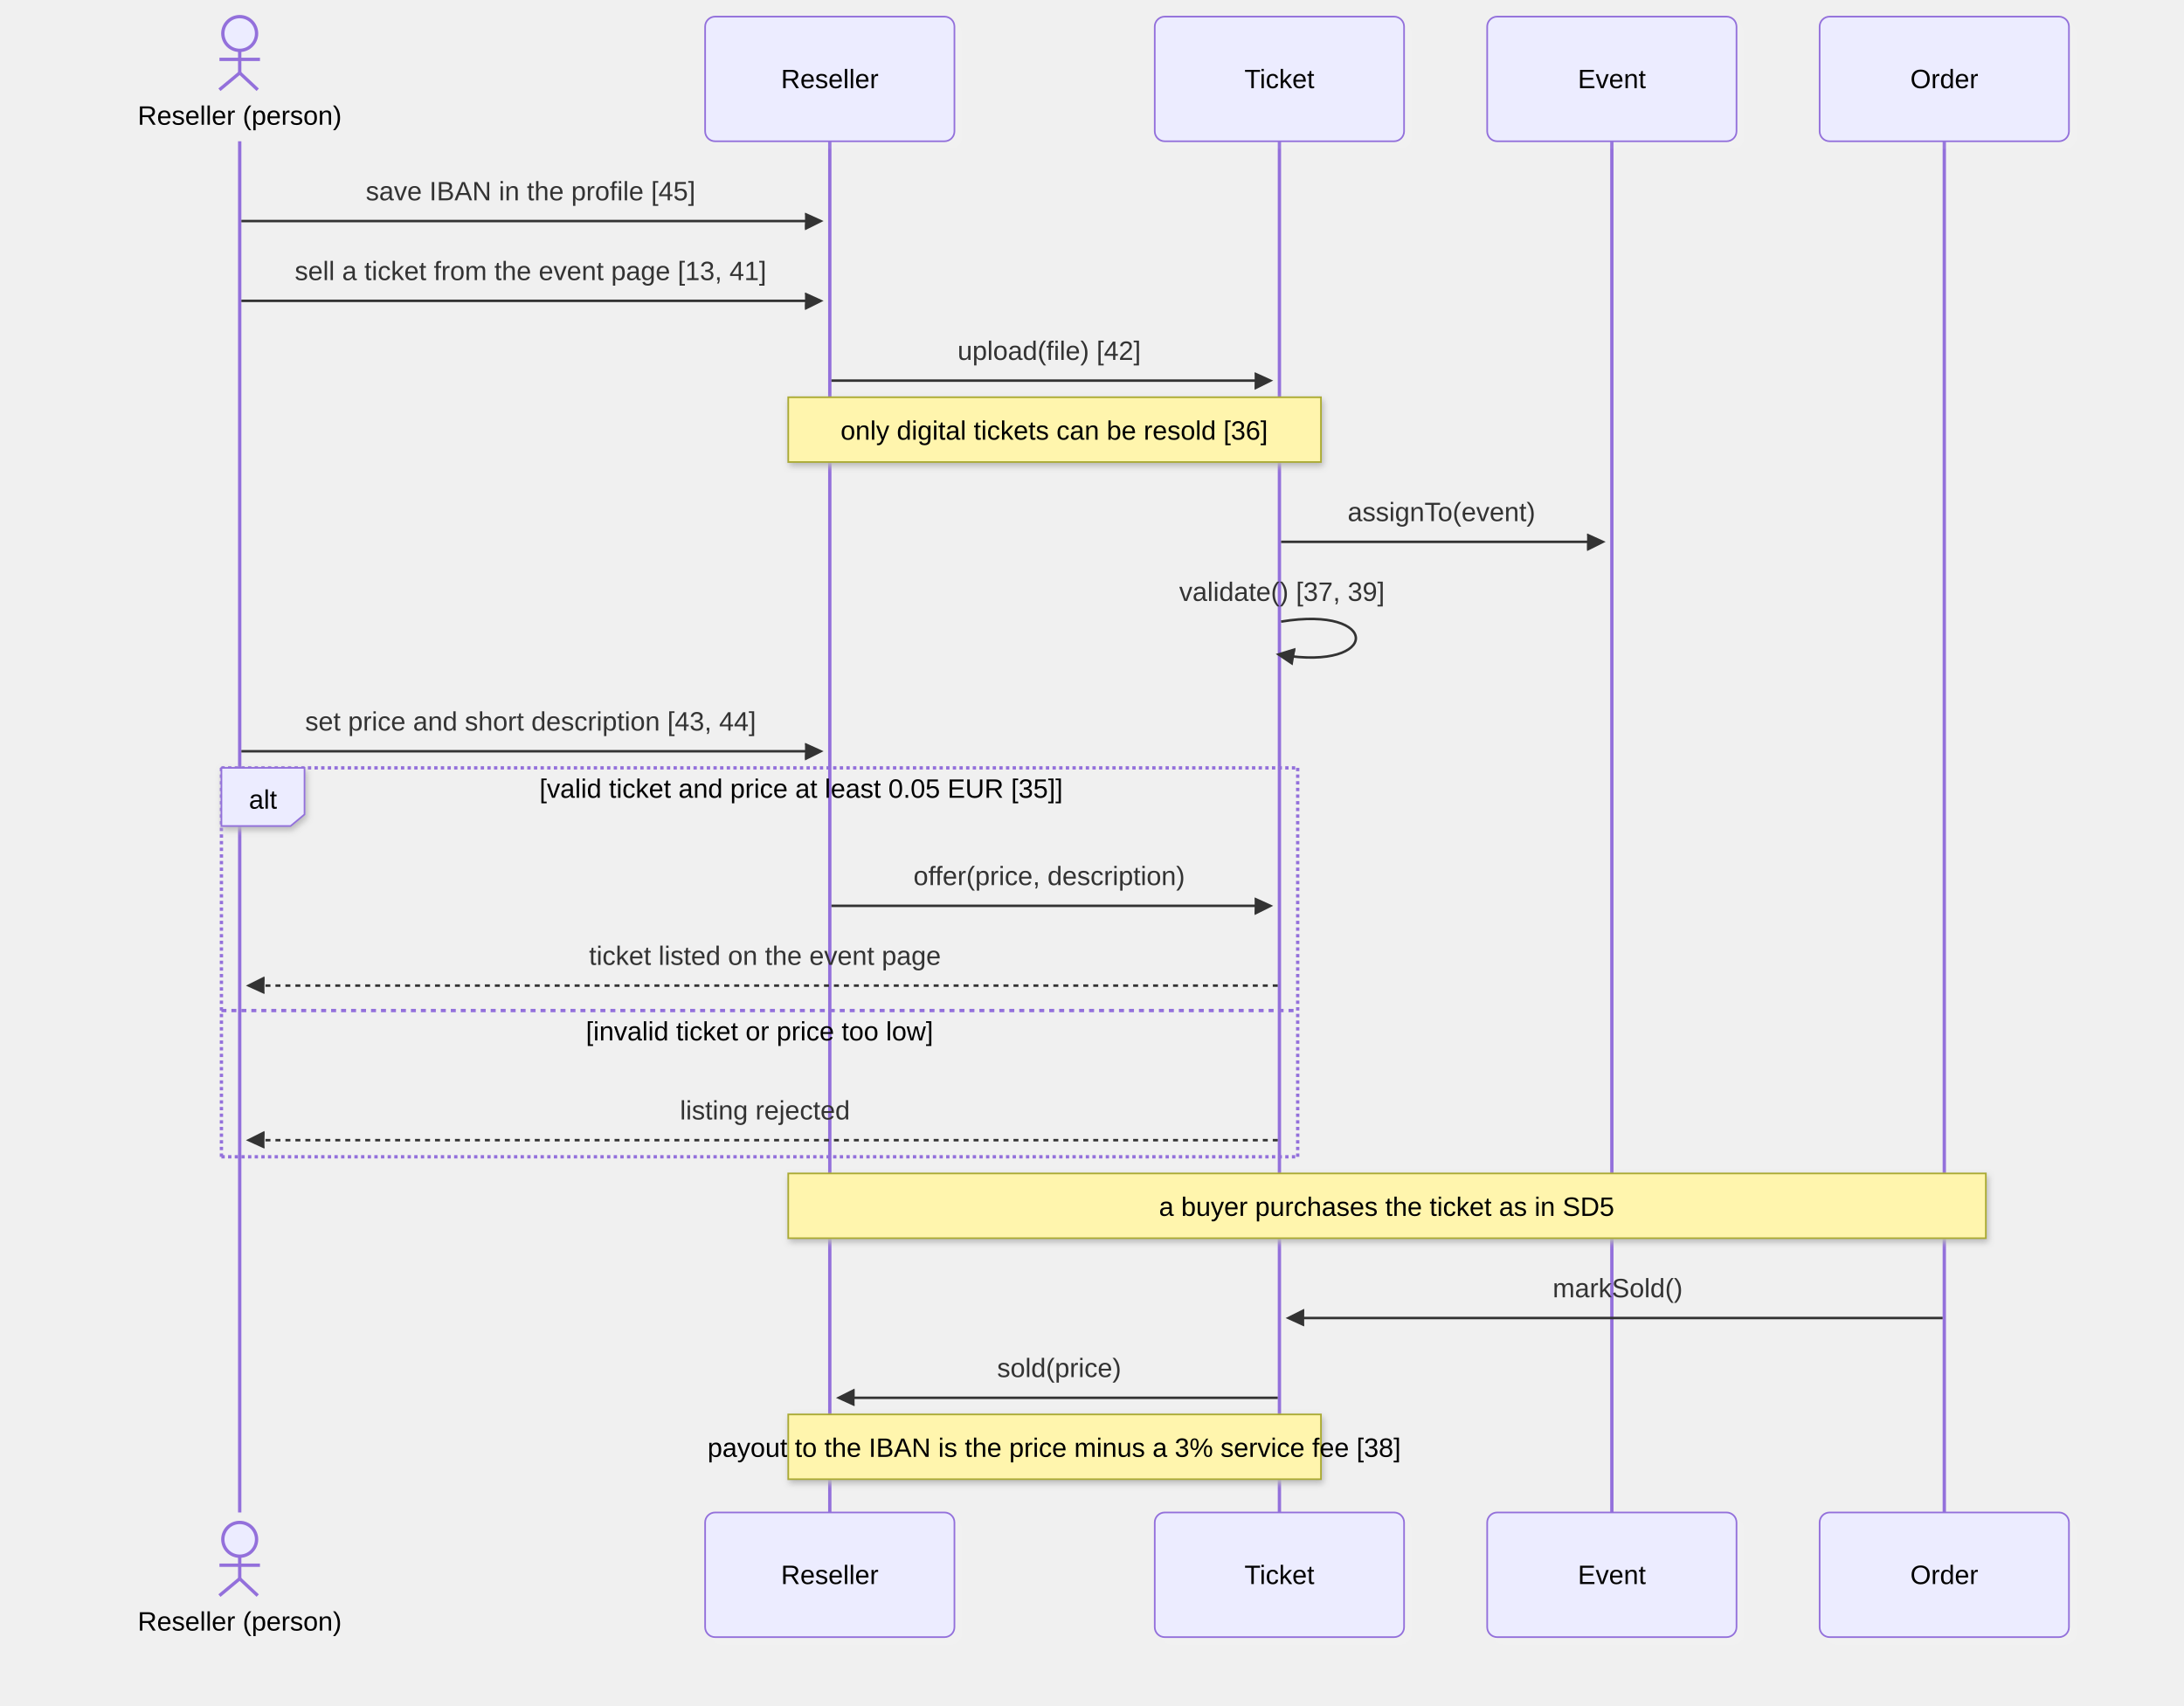
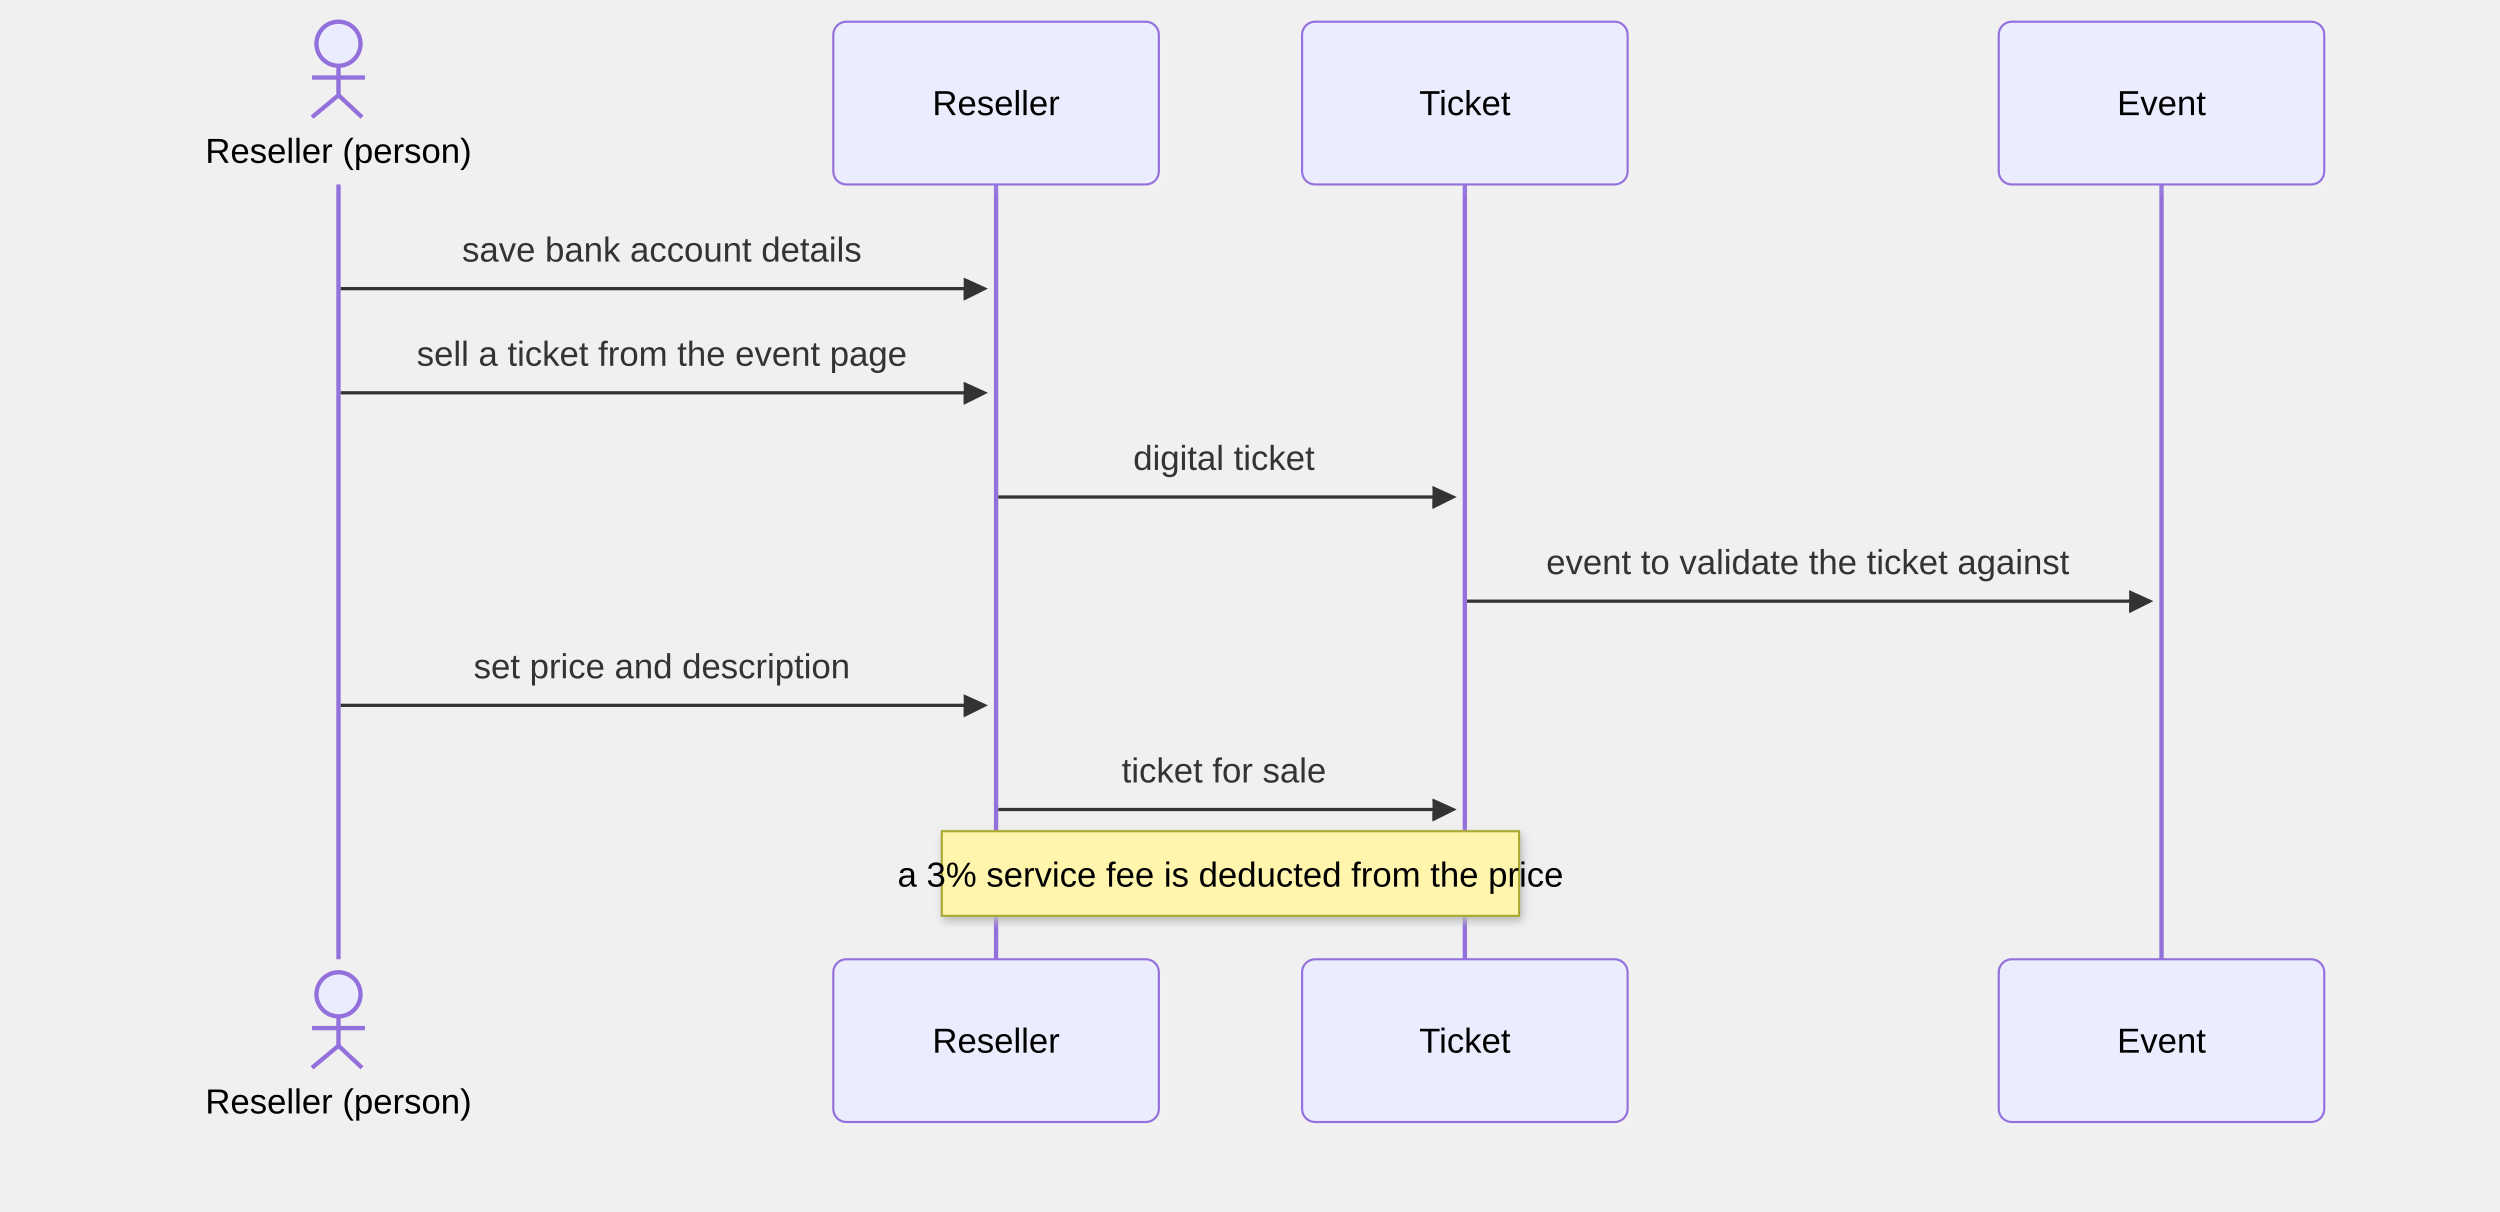
- <svg xmlns="http://www.w3.org/2000/svg" style="background-color: white;" id="container" width="1275.5" height="996" viewBox="-50 -10 1275.5 1026" role="graphics-document document" aria-roledescription="sequence">
+ <svg xmlns="http://www.w3.org/2000/svg" style="background-color: white;" id="container" width="1090" height="528" viewBox="-50 -10 1090 558" role="graphics-document document" aria-roledescription="sequence">
  <g>
-     <rect x="1025.5" y="900" fill="#eaeaea" stroke="#666" width="150" height="75" name="ORD" rx="6" ry="6" class="actor actor-bottom" data-look="neo" filter="url(#container-drop-shadow)" />
-     <text x="1100.5" y="937.5" dominant-baseline="central" alignment-baseline="central" class="actor actor-box" style="text-anchor: middle; font-size: 16px; font-weight: 400;">
-       <tspan x="1100.5" dy="0">Order</tspan>
+     <rect x="840" y="432" fill="#eaeaea" stroke="#666" width="150" height="75" name="EV" rx="6" ry="6" class="actor actor-bottom" data-look="neo" filter="url(#container-drop-shadow)" />
+     <text x="915" y="469.5" dominant-baseline="central" alignment-baseline="central" class="actor actor-box" style="text-anchor: middle; font-size: 16px; font-weight: 400;">
+       <tspan x="915" dy="0">Event</tspan>
    </text>
  </g>
  <g>
-     <rect x="825.5" y="900" fill="#eaeaea" stroke="#666" width="150" height="75" name="EV" rx="6" ry="6" class="actor actor-bottom" data-look="neo" filter="url(#container-drop-shadow)" />
-     <text x="900.5" y="937.5" dominant-baseline="central" alignment-baseline="central" class="actor actor-box" style="text-anchor: middle; font-size: 16px; font-weight: 400;">
-       <tspan x="900.5" dy="0">Event</tspan>
+     <rect x="519" y="432" fill="#eaeaea" stroke="#666" width="150" height="75" name="TI" rx="6" ry="6" class="actor actor-bottom" data-look="neo" filter="url(#container-drop-shadow)" />
+     <text x="594" y="469.5" dominant-baseline="central" alignment-baseline="central" class="actor actor-box" style="text-anchor: middle; font-size: 16px; font-weight: 400;">
+       <tspan x="594" dy="0">Ticket</tspan>
    </text>
  </g>
  <g>
-     <rect x="625.5" y="900" fill="#eaeaea" stroke="#666" width="150" height="75" name="TI" rx="6" ry="6" class="actor actor-bottom" data-look="neo" filter="url(#container-drop-shadow)" />
-     <text x="700.5" y="937.5" dominant-baseline="central" alignment-baseline="central" class="actor actor-box" style="text-anchor: middle; font-size: 16px; font-weight: 400;">
-       <tspan x="700.5" dy="0">Ticket</tspan>
-     </text>
-   </g>
-   <g>
-     <rect x="355" y="900" fill="#eaeaea" stroke="#666" width="150" height="75" name="RS" rx="6" ry="6" class="actor actor-bottom" data-look="neo" filter="url(#container-drop-shadow)" />
-     <text x="430" y="937.5" dominant-baseline="central" alignment-baseline="central" class="actor actor-box" style="text-anchor: middle; font-size: 16px; font-weight: 400;">
-       <tspan x="430" dy="0">Reseller</tspan>
+     <rect x="303" y="432" fill="#eaeaea" stroke="#666" width="150" height="75" name="RS" rx="6" ry="6" class="actor actor-bottom" data-look="neo" filter="url(#container-drop-shadow)" />
+     <text x="378" y="469.5" dominant-baseline="central" alignment-baseline="central" class="actor actor-box" style="text-anchor: middle; font-size: 16px; font-weight: 400;">
+       <tspan x="378" dy="0">Reseller</tspan>
    </text>
  </g>
  <g />
  <g>
-     <line id="actor4" x1="1100.5" y1="75" x2="1100.5" y2="900" class="actor-line 200" stroke-width="0.5px" stroke="#999" name="ORD" data-et="life-line" data-id="ORD" />
-     <g id="root-4" data-look="neo" data-et="participant" data-type="participant" data-id="ORD">
-       <rect x="1025.5" y="0" fill="#eaeaea" stroke="#666" width="150" height="75" name="ORD" rx="6" ry="6" class="actor actor-top" data-look="neo" filter="url(#container-drop-shadow)" />
-       <text x="1100.5" y="37.5" dominant-baseline="central" alignment-baseline="central" class="actor actor-box" style="text-anchor: middle; font-size: 16px; font-weight: 400;">
-         <tspan x="1100.5" dy="0">Order</tspan>
+     <line id="actor3" x1="915" y1="75" x2="915" y2="432" class="actor-line 200" stroke-width="0.5px" stroke="#999" name="EV" data-et="life-line" data-id="EV" />
+     <g id="root-3" data-look="neo" data-et="participant" data-type="participant" data-id="EV">
+       <rect x="840" y="0" fill="#eaeaea" stroke="#666" width="150" height="75" name="EV" rx="6" ry="6" class="actor actor-top" data-look="neo" filter="url(#container-drop-shadow)" />
+       <text x="915" y="37.5" dominant-baseline="central" alignment-baseline="central" class="actor actor-box" style="text-anchor: middle; font-size: 16px; font-weight: 400;">
+         <tspan x="915" dy="0">Event</tspan>
      </text>
    </g>
  </g>
  <g>
-     <line id="actor3" x1="900.5" y1="75" x2="900.5" y2="900" class="actor-line 200" stroke-width="0.5px" stroke="#999" name="EV" data-et="life-line" data-id="EV" />
-     <g id="root-3" data-look="neo" data-et="participant" data-type="participant" data-id="EV">
-       <rect x="825.5" y="0" fill="#eaeaea" stroke="#666" width="150" height="75" name="EV" rx="6" ry="6" class="actor actor-top" data-look="neo" filter="url(#container-drop-shadow)" />
-       <text x="900.5" y="37.5" dominant-baseline="central" alignment-baseline="central" class="actor actor-box" style="text-anchor: middle; font-size: 16px; font-weight: 400;">
-         <tspan x="900.5" dy="0">Event</tspan>
+     <line id="actor2" x1="594" y1="75" x2="594" y2="432" class="actor-line 200" stroke-width="0.5px" stroke="#999" name="TI" data-et="life-line" data-id="TI" />
+     <g id="root-2" data-look="neo" data-et="participant" data-type="participant" data-id="TI">
+       <rect x="519" y="0" fill="#eaeaea" stroke="#666" width="150" height="75" name="TI" rx="6" ry="6" class="actor actor-top" data-look="neo" filter="url(#container-drop-shadow)" />
+       <text x="594" y="37.5" dominant-baseline="central" alignment-baseline="central" class="actor actor-box" style="text-anchor: middle; font-size: 16px; font-weight: 400;">
+         <tspan x="594" dy="0">Ticket</tspan>
      </text>
    </g>
  </g>
  <g>
-     <line id="actor2" x1="700.5" y1="75" x2="700.5" y2="900" class="actor-line 200" stroke-width="0.5px" stroke="#999" name="TI" data-et="life-line" data-id="TI" />
-     <g id="root-2" data-look="neo" data-et="participant" data-type="participant" data-id="TI">
-       <rect x="625.5" y="0" fill="#eaeaea" stroke="#666" width="150" height="75" name="TI" rx="6" ry="6" class="actor actor-top" data-look="neo" filter="url(#container-drop-shadow)" />
-       <text x="700.5" y="37.5" dominant-baseline="central" alignment-baseline="central" class="actor actor-box" style="text-anchor: middle; font-size: 16px; font-weight: 400;">
-         <tspan x="700.5" dy="0">Ticket</tspan>
+     <line id="actor1" x1="378" y1="75" x2="378" y2="432" class="actor-line 200" stroke-width="0.5px" stroke="#999" name="RS" data-et="life-line" data-id="RS" />
+     <g id="root-1" data-look="neo" data-et="participant" data-type="participant" data-id="RS">
+       <rect x="303" y="0" fill="#eaeaea" stroke="#666" width="150" height="75" name="RS" rx="6" ry="6" class="actor actor-top" data-look="neo" filter="url(#container-drop-shadow)" />
+       <text x="378" y="37.5" dominant-baseline="central" alignment-baseline="central" class="actor actor-box" style="text-anchor: middle; font-size: 16px; font-weight: 400;">
+         <tspan x="378" dy="0">Reseller</tspan>
      </text>
    </g>
  </g>
  <g>
-     <line id="actor1" x1="430" y1="75" x2="430" y2="900" class="actor-line 200" stroke-width="0.5px" stroke="#999" name="RS" data-et="life-line" data-id="RS" />
-     <g id="root-1" data-look="neo" data-et="participant" data-type="participant" data-id="RS">
-       <rect x="355" y="0" fill="#eaeaea" stroke="#666" width="150" height="75" name="RS" rx="6" ry="6" class="actor actor-top" data-look="neo" filter="url(#container-drop-shadow)" />
-       <text x="430" y="37.5" dominant-baseline="central" alignment-baseline="central" class="actor actor-box" style="text-anchor: middle; font-size: 16px; font-weight: 400;">
-         <tspan x="430" dy="0">Reseller</tspan>
-       </text>
-     </g>
-   </g>
-   <g>
-     <line id="actor0" x1="75" y1="75" x2="75" y2="900" class="actor-line 200" stroke-width="0.5px" stroke="#999" name="RP" data-et="life-line" data-id="RP" />
+     <line id="actor0" x1="75" y1="75" x2="75" y2="432" class="actor-line 200" stroke-width="0.5px" stroke="#999" name="RP" data-et="life-line" data-id="RP" />
  </g>
  <style>#container{font-family:"trebuchet ms",verdana,arial,sans-serif;font-size:16px;fill:#333;}@keyframes edge-animation-frame{from{stroke-dashoffset:0;}}@keyframes dash{to{stroke-dashoffset:0;}}#container .edge-animation-slow{stroke-dasharray:9,5!important;stroke-dashoffset:900;animation:dash 50s linear infinite;stroke-linecap:round;}#container .edge-animation-fast{stroke-dasharray:9,5!important;stroke-dashoffset:900;animation:dash 20s linear infinite;stroke-linecap:round;}#container .error-icon{fill:#552222;}#container .error-text{fill:#552222;stroke:#552222;}#container .edge-thickness-normal{stroke-width:1px;}#container .edge-thickness-thick{stroke-width:3.5px;}#container .edge-pattern-solid{stroke-dasharray:0;}#container .edge-thickness-invisible{stroke-width:0;fill:none;}#container .edge-pattern-dashed{stroke-dasharray:3;}#container .edge-pattern-dotted{stroke-dasharray:2;}#container .marker{fill:#333333;stroke:#333333;}#container .marker.cross{stroke:#333333;}#container svg{font-family:"trebuchet ms",verdana,arial,sans-serif;font-size:16px;}#container p{margin:0;}#container .actor{stroke:#9370DB;fill:#ECECFF;stroke-width:1;}#container rect.actor.outer-path[data-look="neo"]{filter:drop-shadow(1px 2px 2px rgba(185, 185, 185, 1));}#container rect.note[data-look="neo"]{stroke:#aaaa33;fill:#fff5ad;filter:drop-shadow(1px 2px 2px rgba(185, 185, 185, 1));}#container text.actor&gt;tspan{fill:black;stroke:none;}#container .actor-line{stroke:#9370DB;}#container .innerArc{stroke-width:1.5;stroke-dasharray:none;}#container .messageLine0{stroke-width:1.5;stroke-dasharray:none;stroke:#333;}#container .messageLine1{stroke-width:1.5;stroke-dasharray:2,2;stroke:#333;}#container [id$="-arrowhead"] path{fill:#333;stroke:#333;}#container .sequenceNumber{fill:white;}#container [id$="-sequencenumber"]{fill:#333;}#container [id$="-crosshead"] path{fill:#333;stroke:#333;}#container .messageText{fill:#333;stroke:none;}#container .labelBox{stroke:#9370DB;fill:#ECECFF;filter:drop-shadow(1px 2px 2px rgba(185, 185, 185, 1));}#container .labelText,#container .labelText&gt;tspan{fill:black;stroke:none;}#container .loopText,#container .loopText&gt;tspan{fill:black;stroke:none;}#container .sectionTitle,#container .sectionTitle&gt;tspan{fill:black;stroke:none;}#container .loopLine{stroke-width:2px;stroke-dasharray:2,2;stroke:#9370DB;fill:#9370DB;}#container .note{stroke:#aaaa33;fill:#fff5ad;}#container .noteText,#container .noteText&gt;tspan{fill:black;stroke:none;}#container .activation0{fill:#f4f4f4;stroke:#666;}#container .activation1{fill:#f4f4f4;stroke:#666;}#container .activation2{fill:#f4f4f4;stroke:#666;}#container .actorPopupMenu{position:absolute;}#container .actorPopupMenuPanel{position:absolute;fill:#ECECFF;box-shadow:0px 8px 16px 0px rgba(0,0,0,0.2);filter:drop-shadow(3px 5px 2px rgb(0 0 0 / 0.4));}#container .actor-man circle,#container line{fill:#ECECFF;stroke-width:2px;}#container g rect.rect{filter:drop-shadow(1px 2px 2px rgba(185, 185, 185, 1));stroke:#9370DB;}#container .node .neo-node{stroke:#9370DB;}#container [data-look="neo"].node rect,#container [data-look="neo"].cluster rect,#container [data-look="neo"].node polygon{stroke:#9370DB;filter:drop-shadow(1px 2px 2px rgba(185, 185, 185, 1));}#container [data-look="neo"].swimlane.cluster rect{filter:none;}#container [data-look="neo"].node path{stroke:#9370DB;stroke-width:1px;}#container [data-look="neo"].node .outer-path{filter:drop-shadow(1px 2px 2px rgba(185, 185, 185, 1));}#container [data-look="neo"].node .neo-line path{stroke:#9370DB;filter:none;}#container [data-look="neo"].node circle{stroke:#9370DB;filter:drop-shadow(1px 2px 2px rgba(185, 185, 185, 1));}#container [data-look="neo"].node circle .state-start{fill:#000000;}#container [data-look="neo"].icon-shape .icon{fill:#9370DB;filter:drop-shadow(1px 2px 2px rgba(185, 185, 185, 1));}#container [data-look="neo"].icon-shape .icon-neo path{stroke:#9370DB;filter:drop-shadow(1px 2px 2px rgba(185, 185, 185, 1));}#container :root{--mermaid-font-family:"trebuchet ms",verdana,arial,sans-serif;}</style>
  <g />
  <defs>
    <symbol id="container-computer" width="24" height="24">
      <path transform="scale(.5)" d="M2 2v13h20v-13h-20zm18 11h-16v-9h16v9zm-10.228 6l.466-1h3.524l.467 1h-4.457zm14.228 3h-24l2-6h2.104l-1.33 4h18.45l-1.297-4h2.073l2 6zm-5-10h-14v-7h14v7z" />
    </symbol>
  </defs>
  <defs>
    <symbol id="container-database" fill-rule="evenodd" clip-rule="evenodd">
      <path transform="scale(.5)" d="M12.258.001l.256.004.255.005.253.008.251.01.249.012.247.015.246.016.242.019.241.02.239.023.236.024.233.027.231.028.229.031.225.032.223.034.22.036.217.038.214.04.211.041.208.043.205.045.201.046.198.048.194.05.191.051.187.053.183.054.18.056.175.057.172.059.168.06.163.061.16.063.155.064.15.066.074.033.073.033.071.034.07.034.069.035.068.035.067.035.066.035.064.036.064.036.062.036.06.036.06.037.058.037.058.037.055.038.055.038.053.038.052.038.051.039.05.039.048.039.047.039.045.04.044.04.043.04.041.04.04.041.039.041.037.041.036.041.034.041.033.042.032.042.03.042.029.042.027.042.026.043.024.043.023.043.021.043.02.043.018.044.017.043.015.044.013.044.012.044.011.045.009.044.007.045.006.045.004.045.002.045.001.045v17l-.001.045-.002.045-.004.045-.006.045-.007.045-.009.044-.011.045-.012.044-.013.044-.015.044-.017.043-.018.044-.02.043-.021.043-.023.043-.024.043-.026.043-.027.042-.029.042-.03.042-.032.042-.033.042-.034.041-.036.041-.037.041-.039.041-.04.041-.041.04-.043.04-.044.04-.045.04-.047.039-.048.039-.05.039-.051.039-.052.038-.053.038-.055.038-.055.038-.058.037-.058.037-.06.037-.06.036-.062.036-.064.036-.064.036-.066.035-.067.035-.068.035-.069.035-.07.034-.071.034-.073.033-.074.033-.15.066-.155.064-.16.063-.163.061-.168.06-.172.059-.175.057-.18.056-.183.054-.187.053-.191.051-.194.05-.198.048-.201.046-.205.045-.208.043-.211.041-.214.04-.217.038-.22.036-.223.034-.225.032-.229.031-.231.028-.233.027-.236.024-.239.023-.241.02-.242.019-.246.016-.247.015-.249.012-.251.01-.253.008-.255.005-.256.004-.258.001-.258-.001-.256-.004-.255-.005-.253-.008-.251-.01-.249-.012-.247-.015-.245-.016-.243-.019-.241-.02-.238-.023-.236-.024-.234-.027-.231-.028-.228-.031-.226-.032-.223-.034-.22-.036-.217-.038-.214-.04-.211-.041-.208-.043-.204-.045-.201-.046-.198-.048-.195-.05-.19-.051-.187-.053-.184-.054-.179-.056-.176-.057-.172-.059-.167-.06-.164-.061-.159-.063-.155-.064-.151-.066-.074-.033-.072-.033-.072-.034-.07-.034-.069-.035-.068-.035-.067-.035-.066-.035-.064-.036-.063-.036-.062-.036-.061-.036-.06-.037-.058-.037-.057-.037-.056-.038-.055-.038-.053-.038-.052-.038-.051-.039-.049-.039-.049-.039-.046-.039-.046-.04-.044-.04-.043-.04-.041-.04-.04-.041-.039-.041-.037-.041-.036-.041-.034-.041-.033-.042-.032-.042-.03-.042-.029-.042-.027-.042-.026-.043-.024-.043-.023-.043-.021-.043-.02-.043-.018-.044-.017-.043-.015-.044-.013-.044-.012-.044-.011-.045-.009-.044-.007-.045-.006-.045-.004-.045-.002-.045-.001-.045v-17l.001-.045.002-.045.004-.045.006-.045.007-.045.009-.044.011-.045.012-.044.013-.044.015-.044.017-.043.018-.044.02-.043.021-.043.023-.043.024-.043.026-.043.027-.042.029-.042.03-.042.032-.042.033-.042.034-.041.036-.041.037-.041.039-.041.04-.041.041-.04.043-.04.044-.04.046-.04.046-.039.049-.039.049-.039.051-.039.052-.038.053-.038.055-.038.056-.038.057-.037.058-.037.06-.037.061-.036.062-.036.063-.036.064-.036.066-.035.067-.035.068-.035.069-.035.07-.034.072-.034.072-.033.074-.033.151-.066.155-.064.159-.063.164-.061.167-.06.172-.059.176-.057.179-.056.184-.054.187-.053.19-.051.195-.05.198-.048.201-.046.204-.045.208-.043.211-.041.214-.04.217-.038.22-.036.223-.034.226-.032.228-.031.231-.028.234-.027.236-.024.238-.023.241-.02.243-.019.245-.016.247-.015.249-.012.251-.01.253-.008.255-.005.256-.004.258-.001.258.001zm-9.258 20.499v.01l.001.021.003.021.004.022.005.021.006.022.007.022.009.023.01.022.011.023.012.023.013.023.015.023.016.024.017.023.018.024.019.024.021.024.022.025.023.024.024.025.052.049.056.05.061.051.066.051.07.051.075.051.079.052.084.052.088.052.092.052.097.052.102.051.105.052.11.052.114.051.119.051.123.051.127.05.131.05.135.05.139.048.144.049.147.047.152.047.155.047.16.045.163.045.167.043.171.043.176.041.178.041.183.039.187.039.19.037.194.035.197.035.202.033.204.031.209.03.212.029.216.027.219.025.222.024.226.021.23.02.233.018.236.016.24.015.243.012.246.01.249.008.253.005.256.004.259.001.26-.001.257-.004.254-.005.25-.008.247-.011.244-.012.241-.014.237-.016.233-.018.231-.021.226-.021.224-.024.22-.026.216-.027.212-.028.21-.031.205-.031.202-.034.198-.034.194-.036.191-.037.187-.039.183-.04.179-.04.175-.042.172-.043.168-.044.163-.045.16-.046.155-.046.152-.047.148-.048.143-.049.139-.049.136-.05.131-.05.126-.05.123-.051.118-.052.114-.051.11-.052.106-.052.101-.052.096-.052.092-.052.088-.053.083-.051.079-.052.074-.052.07-.051.065-.051.06-.051.056-.05.051-.05.023-.024.023-.025.021-.024.02-.024.019-.024.018-.024.017-.024.015-.023.014-.024.013-.023.012-.023.01-.023.01-.022.008-.022.006-.022.006-.022.004-.022.004-.021.001-.021.001-.021v-4.127l-.077.055-.08.053-.083.054-.085.053-.087.052-.09.052-.093.051-.095.05-.097.05-.1.049-.102.049-.105.048-.106.047-.109.047-.111.046-.114.045-.115.045-.118.044-.12.043-.122.042-.124.042-.126.041-.128.04-.13.04-.132.038-.134.038-.135.037-.138.037-.139.035-.142.035-.143.034-.144.033-.147.032-.148.031-.15.03-.151.03-.153.029-.154.027-.156.027-.158.026-.159.025-.161.024-.162.023-.163.022-.165.021-.166.02-.167.019-.169.018-.169.017-.171.016-.173.015-.173.014-.175.013-.175.012-.177.011-.178.01-.179.008-.179.008-.181.006-.182.005-.182.004-.184.003-.184.002h-.37l-.184-.002-.184-.003-.182-.004-.182-.005-.181-.006-.179-.008-.179-.008-.178-.01-.176-.011-.176-.012-.175-.013-.173-.014-.172-.015-.171-.016-.17-.017-.169-.018-.167-.019-.166-.02-.165-.021-.163-.022-.162-.023-.161-.024-.159-.025-.157-.026-.156-.027-.155-.027-.153-.029-.151-.03-.15-.03-.148-.031-.146-.032-.145-.033-.143-.034-.141-.035-.14-.035-.137-.037-.136-.037-.134-.038-.132-.038-.13-.04-.128-.04-.126-.041-.124-.042-.122-.042-.12-.044-.117-.043-.116-.045-.113-.045-.112-.046-.109-.047-.106-.047-.105-.048-.102-.049-.1-.049-.097-.05-.095-.05-.093-.052-.09-.051-.087-.052-.085-.053-.083-.054-.08-.054-.077-.054v4.127zm0-5.654v.011l.001.021.003.021.004.021.005.022.006.022.007.022.009.022.01.022.011.023.012.023.013.023.015.024.016.023.017.024.018.024.019.024.021.024.022.024.023.025.024.024.052.05.056.05.061.05.066.051.07.051.075.052.079.051.084.052.088.052.092.052.097.052.102.052.105.052.11.051.114.051.119.052.123.05.127.051.131.05.135.049.139.049.144.048.147.048.152.047.155.046.16.045.163.045.167.044.171.042.176.042.178.04.183.04.187.038.19.037.194.036.197.034.202.033.204.032.209.03.212.028.216.027.219.025.222.024.226.022.23.02.233.018.236.016.24.014.243.012.246.01.249.008.253.006.256.003.259.001.26-.001.257-.003.254-.006.25-.008.247-.01.244-.012.241-.015.237-.016.233-.018.231-.02.226-.022.224-.024.22-.025.216-.027.212-.029.21-.03.205-.032.202-.033.198-.035.194-.036.191-.037.187-.039.183-.039.179-.041.175-.042.172-.043.168-.044.163-.045.16-.045.155-.047.152-.047.148-.048.143-.048.139-.05.136-.049.131-.05.126-.051.123-.051.118-.051.114-.052.11-.052.106-.052.101-.052.096-.052.092-.052.088-.052.083-.052.079-.052.074-.051.07-.052.065-.051.06-.05.056-.051.051-.049.023-.025.023-.024.021-.025.02-.024.019-.024.018-.024.017-.024.015-.023.014-.023.013-.024.012-.022.01-.023.01-.023.008-.022.006-.022.006-.022.004-.021.004-.022.001-.021.001-.021v-4.139l-.077.054-.08.054-.083.054-.085.052-.087.053-.09.051-.093.051-.095.051-.097.05-.1.049-.102.049-.105.048-.106.047-.109.047-.111.046-.114.045-.115.044-.118.044-.12.044-.122.042-.124.042-.126.041-.128.04-.13.039-.132.039-.134.038-.135.037-.138.036-.139.036-.142.035-.143.033-.144.033-.147.033-.148.031-.15.03-.151.03-.153.028-.154.028-.156.027-.158.026-.159.025-.161.024-.162.023-.163.022-.165.021-.166.02-.167.019-.169.018-.169.017-.171.016-.173.015-.173.014-.175.013-.175.012-.177.011-.178.009-.179.009-.179.007-.181.007-.182.005-.182.004-.184.003-.184.002h-.37l-.184-.002-.184-.003-.182-.004-.182-.005-.181-.007-.179-.007-.179-.009-.178-.009-.176-.011-.176-.012-.175-.013-.173-.014-.172-.015-.171-.016-.17-.017-.169-.018-.167-.019-.166-.02-.165-.021-.163-.022-.162-.023-.161-.024-.159-.025-.157-.026-.156-.027-.155-.028-.153-.028-.151-.03-.15-.03-.148-.031-.146-.033-.145-.033-.143-.033-.141-.035-.14-.036-.137-.036-.136-.037-.134-.038-.132-.039-.13-.039-.128-.04-.126-.041-.124-.042-.122-.043-.12-.043-.117-.044-.116-.044-.113-.046-.112-.046-.109-.046-.106-.047-.105-.048-.102-.049-.1-.049-.097-.05-.095-.051-.093-.051-.09-.051-.087-.053-.085-.052-.083-.054-.08-.054-.077-.054v4.139zm0-5.666v.011l.001.02.003.022.004.021.005.022.006.021.007.022.009.023.01.022.011.023.012.023.013.023.015.023.016.024.017.024.018.023.019.024.021.025.022.024.023.024.024.025.052.05.056.05.061.05.066.051.07.051.075.052.079.051.084.052.088.052.092.052.097.052.102.052.105.051.11.052.114.051.119.051.123.051.127.05.131.05.135.05.139.049.144.048.147.048.152.047.155.046.16.045.163.045.167.043.171.043.176.042.178.04.183.04.187.038.19.037.194.036.197.034.202.033.204.032.209.03.212.028.216.027.219.025.222.024.226.021.23.02.233.018.236.017.24.014.243.012.246.01.249.008.253.006.256.003.259.001.26-.001.257-.003.254-.006.25-.008.247-.01.244-.013.241-.014.237-.016.233-.018.231-.02.226-.022.224-.024.22-.025.216-.027.212-.029.21-.03.205-.032.202-.033.198-.035.194-.036.191-.037.187-.039.183-.039.179-.041.175-.042.172-.043.168-.044.163-.045.16-.045.155-.047.152-.047.148-.048.143-.049.139-.049.136-.049.131-.051.126-.05.123-.051.118-.052.114-.051.11-.052.106-.052.101-.052.096-.052.092-.052.088-.052.083-.052.079-.052.074-.052.07-.051.065-.051.06-.051.056-.05.051-.049.023-.025.023-.025.021-.024.02-.024.019-.024.018-.024.017-.024.015-.023.014-.024.013-.023.012-.023.01-.022.01-.023.008-.022.006-.022.006-.022.004-.022.004-.021.001-.021.001-.021v-4.153l-.077.054-.08.054-.083.053-.085.053-.087.053-.09.051-.093.051-.095.051-.097.05-.1.049-.102.048-.105.048-.106.048-.109.046-.111.046-.114.046-.115.044-.118.044-.12.043-.122.043-.124.042-.126.041-.128.04-.13.039-.132.039-.134.038-.135.037-.138.036-.139.036-.142.034-.143.034-.144.033-.147.032-.148.032-.15.03-.151.03-.153.028-.154.028-.156.027-.158.026-.159.024-.161.024-.162.023-.163.023-.165.021-.166.02-.167.019-.169.018-.169.017-.171.016-.173.015-.173.014-.175.013-.175.012-.177.01-.178.01-.179.009-.179.007-.181.006-.182.006-.182.004-.184.003-.184.001-.185.001-.185-.001-.184-.001-.184-.003-.182-.004-.182-.006-.181-.006-.179-.007-.179-.009-.178-.01-.176-.01-.176-.012-.175-.013-.173-.014-.172-.015-.171-.016-.17-.017-.169-.018-.167-.019-.166-.02-.165-.021-.163-.023-.162-.023-.161-.024-.159-.024-.157-.026-.156-.027-.155-.028-.153-.028-.151-.03-.15-.03-.148-.032-.146-.032-.145-.033-.143-.034-.141-.034-.14-.036-.137-.036-.136-.037-.134-.038-.132-.039-.13-.039-.128-.041-.126-.041-.124-.041-.122-.043-.12-.043-.117-.044-.116-.044-.113-.046-.112-.046-.109-.046-.106-.048-.105-.048-.102-.048-.1-.05-.097-.049-.095-.051-.093-.051-.09-.052-.087-.052-.085-.053-.083-.053-.08-.054-.077-.054v4.153zm8.74-8.179l-.257.004-.254.005-.25.008-.247.011-.244.012-.241.014-.237.016-.233.018-.231.021-.226.022-.224.023-.22.026-.216.027-.212.028-.21.031-.205.032-.202.033-.198.034-.194.036-.191.038-.187.038-.183.04-.179.041-.175.042-.172.043-.168.043-.163.045-.16.046-.155.046-.152.048-.148.048-.143.048-.139.049-.136.05-.131.05-.126.051-.123.051-.118.051-.114.052-.11.052-.106.052-.101.052-.096.052-.092.052-.088.052-.083.052-.079.052-.074.051-.07.052-.065.051-.06.05-.056.05-.051.05-.023.025-.023.024-.021.024-.02.025-.019.024-.018.024-.017.023-.015.024-.014.023-.013.023-.012.023-.01.023-.01.022-.008.022-.006.023-.006.021-.004.022-.004.021-.001.021-.001.021.001.021.001.021.004.021.004.022.006.021.006.023.008.022.01.022.01.023.012.023.013.023.014.023.015.024.017.023.018.024.019.024.02.025.021.024.023.024.023.025.051.05.056.05.06.05.065.051.07.052.074.051.079.052.083.052.088.052.092.052.096.052.101.052.106.052.11.052.114.052.118.051.123.051.126.051.131.05.136.05.139.049.143.048.148.048.152.048.155.046.16.046.163.045.168.043.172.043.175.042.179.041.183.04.187.038.191.038.194.036.198.034.202.033.205.032.21.031.212.028.216.027.22.026.224.023.226.022.231.021.233.018.237.016.241.014.244.012.247.011.25.008.254.005.257.004.26.001.26-.001.257-.004.254-.005.25-.008.247-.011.244-.012.241-.014.237-.016.233-.018.231-.021.226-.022.224-.023.22-.026.216-.027.212-.028.21-.031.205-.032.202-.033.198-.034.194-.036.191-.038.187-.038.183-.04.179-.041.175-.042.172-.043.168-.043.163-.045.16-.046.155-.046.152-.048.148-.048.143-.048.139-.049.136-.05.131-.05.126-.051.123-.051.118-.051.114-.052.11-.052.106-.052.101-.052.096-.052.092-.052.088-.052.083-.052.079-.052.074-.051.07-.052.065-.051.06-.05.056-.05.051-.05.023-.025.023-.024.021-.024.02-.025.019-.024.018-.024.017-.023.015-.024.014-.023.013-.023.012-.023.01-.023.01-.022.008-.022.006-.023.006-.021.004-.022.004-.021.001-.021.001-.021-.001-.021-.001-.021-.004-.021-.004-.022-.006-.021-.006-.023-.008-.022-.01-.022-.01-.023-.012-.023-.013-.023-.014-.023-.015-.024-.017-.023-.018-.024-.019-.024-.02-.025-.021-.024-.023-.024-.023-.025-.051-.05-.056-.05-.06-.05-.065-.051-.07-.052-.074-.051-.079-.052-.083-.052-.088-.052-.092-.052-.096-.052-.101-.052-.106-.052-.11-.052-.114-.052-.118-.051-.123-.051-.126-.051-.131-.05-.136-.05-.139-.049-.143-.048-.148-.048-.152-.048-.155-.046-.16-.046-.163-.045-.168-.043-.172-.043-.175-.042-.179-.041-.183-.04-.187-.038-.191-.038-.194-.036-.198-.034-.202-.033-.205-.032-.21-.031-.212-.028-.216-.027-.22-.026-.224-.023-.226-.022-.231-.021-.233-.018-.237-.016-.241-.014-.244-.012-.247-.011-.25-.008-.254-.005-.257-.004-.26-.001-.26.001z" />
    </symbol>
  </defs>
  <defs>
    <symbol id="container-clock" width="24" height="24">
      <path transform="scale(.5)" d="M12 2c5.514 0 10 4.486 10 10s-4.486 10-10 10-10-4.486-10-10 4.486-10 10-10zm0-2c-6.627 0-12 5.373-12 12s5.373 12 12 12 12-5.373 12-12-5.373-12-12-12zm5.848 12.459c.202.038.202.333.001.372-1.907.361-6.045 1.111-6.547 1.111-.719 0-1.301-.582-1.301-1.301 0-.512.77-5.447 1.125-7.445.034-.192.312-.181.343.014l.985 6.238 5.394 1.011z" />
    </symbol>
  </defs>
  <defs>
    <marker id="container-arrowhead" refX="7.9" refY="5" markerUnits="userSpaceOnUse" markerWidth="12" markerHeight="12" orient="auto-start-reverse">
      <path d="M -1 0 L 10 5 L 0 10 z" />
    </marker>
  </defs>
  <defs>
    <marker id="container-crosshead" markerWidth="15" markerHeight="8" orient="auto" refX="4" refY="4.5">
      <path fill="none" stroke="#000000" stroke-width="1pt" d="M 1,2 L 6,7 M 6,2 L 1,7" style="stroke-dasharray: 0, 0;" />
    </marker>
  </defs>
  <defs>
    <marker id="container-filled-head" refX="15.5" refY="7" markerWidth="20" markerHeight="28" orient="auto">
      <path d="M 18,7 L9,13 L14,7 L9,1 Z" />
    </marker>
  </defs>
  <defs>
    <marker id="container-sequencenumber" refX="15" refY="15" markerWidth="60" markerHeight="40" orient="auto">
      <circle cx="15" cy="15" r="6" />
    </marker>
  </defs>
  <defs>
    <marker id="container-solidTopArrowHead" refX="7.9" refY="7.25" markerUnits="userSpaceOnUse" markerWidth="12" markerHeight="12" orient="auto-start-reverse">
      <path d="M 0 0 L 10 8 L 0 8 z" />
    </marker>
  </defs>
  <defs>
    <marker id="container-solidBottomArrowHead" refX="7.9" refY="0.75" markerUnits="userSpaceOnUse" markerWidth="12" markerHeight="12" orient="auto-start-reverse">
      <path d="M 0 0 L 10 0 L 0 8 z" />
    </marker>
  </defs>
  <defs>
    <marker id="container-stickTopArrowHead" refX="7.5" refY="7" markerUnits="userSpaceOnUse" markerWidth="12" markerHeight="12" orient="auto-start-reverse">
      <path d="M 0 0 L 7 7" stroke="black" stroke-width="1.5" fill="none" />
    </marker>
  </defs>
  <defs>
    <marker id="container-stickBottomArrowHead" refX="7.5" refY="0" markerUnits="userSpaceOnUse" markerWidth="12" markerHeight="12" orient="auto-start-reverse">
      <path d="M 0 7 L 7 0" stroke="black" stroke-width="1.5" fill="none" />
    </marker>
  </defs>
  <defs>
    <filter id="container-drop-shadow" height="130%" width="130%">
      <feDropShadow dx="4" dy="4" stdDeviation="0" flood-opacity="0.06" flood-color="#FFFFFF" />
    </filter>
  </defs>
-   <g data-et="note" data-id="i3">
-     <rect x="405" y="229" fill="#EDF2AE" stroke="#666" width="320.5" height="39" class="note" data-look="neo" />
-     <text x="565" y="234" text-anchor="middle" dominant-baseline="middle" alignment-baseline="middle" class="noteText" dy="1em" style="font-size: 16px; font-weight: 400;">
-       <tspan x="565">only digital tickets can be resold [36]</tspan>
-     </text>
-   </g>
-   <g data-et="control-structure" data-id="i12">
-     <line x1="64" y1="452" x2="711.5" y2="452" class="loopLine" />
-     <line x1="711.5" y1="452" x2="711.5" y2="686" class="loopLine" />
-     <line x1="64" y1="686" x2="711.5" y2="686" class="loopLine" />
-     <line x1="64" y1="452" x2="64" y2="686" class="loopLine" />
-     <line x1="64" y1="598" x2="711.5" y2="598" class="loopLine" style="stroke-dasharray: 3, 3;" />
-     <polygon points="64,452 114,452 114,480 105.6,487 64,487" class="labelBox" />
-     <text x="89" y="472" text-anchor="middle" dominant-baseline="middle" alignment-baseline="middle" class="labelText" style="font-size: 16px; font-weight: 400;">alt</text>
-     <text x="412.75" y="470" text-anchor="middle" class="loopText" style="font-size: 16px; font-weight: 400;">
-       <tspan x="412.75">[valid ticket and price at least 0.05 EUR [35]]</tspan>
-     </text>
-     <text x="387.75" y="616" text-anchor="middle" class="sectionTitle" style="font-size: 16px; font-weight: 400;">[invalid ticket or price too low]</text>
-   </g>
-   <g data-et="note" data-id="i13">
-     <rect x="405" y="696" fill="#EDF2AE" stroke="#666" width="720.5" height="39" class="note" data-look="neo" />
-     <text x="765" y="701" text-anchor="middle" dominant-baseline="middle" alignment-baseline="middle" class="noteText" dy="1em" style="font-size: 16px; font-weight: 400;">
-       <tspan x="765">a buyer purchases the ticket as in SD5</tspan>
-     </text>
-   </g>
-   <g data-et="note" data-id="i16">
-     <rect x="405" y="841" fill="#EDF2AE" stroke="#666" width="320.5" height="39" class="note" data-look="neo" />
-     <text x="565" y="846" text-anchor="middle" dominant-baseline="middle" alignment-baseline="middle" class="noteText" dy="1em" style="font-size: 16px; font-weight: 400;">
-       <tspan x="565">payout to the IBAN is the price minus a 3% service fee [38]</tspan>
+   <g data-et="note" data-id="i6">
+     <rect x="353" y="373" fill="#EDF2AE" stroke="#666" width="266" height="39" class="note" data-look="neo" />
+     <text x="486" y="378" text-anchor="middle" dominant-baseline="middle" alignment-baseline="middle" class="noteText" dy="1em" style="font-size: 16px; font-weight: 400;">
+       <tspan x="486">a 3% service fee is deducted from the price</tspan>
    </text>
  </g>
  <g class="actor-man actor-top" name="RP" data-et="participant" data-type="actor" data-id="RP" style="stroke: rgb(147, 112, 219);">
    <line id="actor-man-torso0" x1="75" y1="20.308" x2="75" y2="33.846" />
    <line id="actor-man-arms0" x1="62.815" y1="25.723" x2="87.185" y2="25.723" />
    <line x1="62.815" y1="44" x2="75" y2="33.846" />
    <line x1="75" y1="33.846" x2="85.831" y2="44" />
    <circle cx="75" cy="10.154" r="10.154" width="150" height="75" />
    <text x="75" y="59.5" dominant-baseline="central" alignment-baseline="central" class="actor actor-man" style="text-anchor: middle; font-size: 16px; font-weight: 400;">
      <tspan x="75" dy="0">Reseller (person)</tspan>
    </text>
  </g>
-   <text x="250" y="90" text-anchor="middle" dominant-baseline="middle" alignment-baseline="middle" class="messageText" dy="1em" style="font-size: 16px; font-weight: 400;">save IBAN in the profile [45]</text>
-   <line x1="76" y1="123" x2="423" y2="123" class="messageLine0" data-et="message" data-id="i0" data-from="RP" data-to="RS" stroke-width="2" stroke="none" marker-end="url(#container-arrowhead)" style="fill: none;" />
-   <text x="250" y="138" text-anchor="middle" dominant-baseline="middle" alignment-baseline="middle" class="messageText" dy="1em" style="font-size: 16px; font-weight: 400;">sell a ticket from the event page [13, 41]</text>
-   <line x1="76" y1="171" x2="423" y2="171" class="messageLine0" data-et="message" data-id="i1" data-from="RP" data-to="RS" stroke-width="2" stroke="none" marker-end="url(#container-arrowhead)" style="fill: none;" />
-   <text x="562" y="186" text-anchor="middle" dominant-baseline="middle" alignment-baseline="middle" class="messageText" dy="1em" style="font-size: 16px; font-weight: 400;">upload(file) [42]</text>
-   <line x1="431" y1="219" x2="693.5" y2="219" class="messageLine0" data-et="message" data-id="i2" data-from="RS" data-to="TI" stroke-width="2" stroke="none" marker-end="url(#container-arrowhead)" style="fill: none;" />
-   <text x="798" y="283" text-anchor="middle" dominant-baseline="middle" alignment-baseline="middle" class="messageText" dy="1em" style="font-size: 16px; font-weight: 400;">assignTo(event)</text>
-   <line x1="701.5" y1="316" x2="893.5" y2="316" class="messageLine0" data-et="message" data-id="i4" data-from="TI" data-to="EV" stroke-width="2" stroke="none" marker-end="url(#container-arrowhead)" style="fill: none;" />
-   <text x="702" y="331" text-anchor="middle" dominant-baseline="middle" alignment-baseline="middle" class="messageText" dy="1em" style="font-size: 16px; font-weight: 400;">validate() [37, 39]</text>
-   <path d="M 701.5,364 C 761.5,354 761.5,394 701.5,384" class="messageLine0" data-et="message" data-id="i5" data-from="TI" data-to="TI" stroke-width="2" stroke="none" marker-end="url(#container-arrowhead)" style="fill: none;" />
-   <text x="250" y="409" text-anchor="middle" dominant-baseline="middle" alignment-baseline="middle" class="messageText" dy="1em" style="font-size: 16px; font-weight: 400;">set price and short description [43, 44]</text>
-   <line x1="76" y1="442" x2="423" y2="442" class="messageLine0" data-et="message" data-id="i6" data-from="RP" data-to="RS" stroke-width="2" stroke="none" marker-end="url(#container-arrowhead)" style="fill: none;" />
-   <text x="562" y="502" text-anchor="middle" dominant-baseline="middle" alignment-baseline="middle" class="messageText" dy="1em" style="font-size: 16px; font-weight: 400;">offer(price, description)</text>
-   <line x1="431" y1="535" x2="693.5" y2="535" class="messageLine0" data-et="message" data-id="i8" data-from="RS" data-to="TI" stroke-width="2" stroke="none" marker-end="url(#container-arrowhead)" style="fill: none;" />
-   <text x="391" y="550" text-anchor="middle" dominant-baseline="middle" alignment-baseline="middle" class="messageText" dy="1em" style="font-size: 16px; font-weight: 400;">ticket listed on the event page</text>
-   <line x1="699.5" y1="583" x2="82" y2="583" class="messageLine1" data-et="message" data-id="i9" data-from="TI" data-to="RP" stroke-width="2" stroke="none" marker-end="url(#container-arrowhead)" style="stroke-dasharray: 3, 3; fill: none;" />
-   <text x="391" y="643" text-anchor="middle" dominant-baseline="middle" alignment-baseline="middle" class="messageText" dy="1em" style="font-size: 16px; font-weight: 400;">listing rejected</text>
-   <line x1="699.5" y1="676" x2="82" y2="676" class="messageLine1" data-et="message" data-id="i11" data-from="TI" data-to="RP" stroke-width="2" stroke="none" marker-end="url(#container-arrowhead)" style="stroke-dasharray: 3, 3; fill: none;" />
-   <text x="904" y="750" text-anchor="middle" dominant-baseline="middle" alignment-baseline="middle" class="messageText" dy="1em" style="font-size: 16px; font-weight: 400;">markSold()</text>
-   <line x1="1099.5" y1="783" x2="707.5" y2="783" class="messageLine0" data-et="message" data-id="i14" data-from="ORD" data-to="TI" stroke-width="2" stroke="none" marker-end="url(#container-arrowhead)" style="fill: none;" />
-   <text x="568" y="798" text-anchor="middle" dominant-baseline="middle" alignment-baseline="middle" class="messageText" dy="1em" style="font-size: 16px; font-weight: 400;">sold(price)</text>
-   <line x1="699.5" y1="831" x2="437" y2="831" class="messageLine0" data-et="message" data-id="i15" data-from="TI" data-to="RS" stroke-width="2" stroke="none" marker-end="url(#container-arrowhead)" style="fill: none;" />
+   <text x="224" y="90" text-anchor="middle" dominant-baseline="middle" alignment-baseline="middle" class="messageText" dy="1em" style="font-size: 16px; font-weight: 400;">save bank account details</text>
+   <line x1="76" y1="123" x2="371" y2="123" class="messageLine0" data-et="message" data-id="i0" data-from="RP" data-to="RS" stroke-width="2" stroke="none" marker-end="url(#container-arrowhead)" style="fill: none;" />
+   <text x="224" y="138" text-anchor="middle" dominant-baseline="middle" alignment-baseline="middle" class="messageText" dy="1em" style="font-size: 16px; font-weight: 400;">sell a ticket from the event page</text>
+   <line x1="76" y1="171" x2="371" y2="171" class="messageLine0" data-et="message" data-id="i1" data-from="RP" data-to="RS" stroke-width="2" stroke="none" marker-end="url(#container-arrowhead)" style="fill: none;" />
+   <text x="483" y="186" text-anchor="middle" dominant-baseline="middle" alignment-baseline="middle" class="messageText" dy="1em" style="font-size: 16px; font-weight: 400;">digital ticket</text>
+   <line x1="379" y1="219" x2="587" y2="219" class="messageLine0" data-et="message" data-id="i2" data-from="RS" data-to="TI" stroke-width="2" stroke="none" marker-end="url(#container-arrowhead)" style="fill: none;" />
+   <text x="752" y="234" text-anchor="middle" dominant-baseline="middle" alignment-baseline="middle" class="messageText" dy="1em" style="font-size: 16px; font-weight: 400;">event to validate the ticket against</text>
+   <line x1="595" y1="267" x2="908" y2="267" class="messageLine0" data-et="message" data-id="i3" data-from="TI" data-to="EV" stroke-width="2" stroke="none" marker-end="url(#container-arrowhead)" style="fill: none;" />
+   <text x="224" y="282" text-anchor="middle" dominant-baseline="middle" alignment-baseline="middle" class="messageText" dy="1em" style="font-size: 16px; font-weight: 400;">set price and description</text>
+   <line x1="76" y1="315" x2="371" y2="315" class="messageLine0" data-et="message" data-id="i4" data-from="RP" data-to="RS" stroke-width="2" stroke="none" marker-end="url(#container-arrowhead)" style="fill: none;" />
+   <text x="483" y="330" text-anchor="middle" dominant-baseline="middle" alignment-baseline="middle" class="messageText" dy="1em" style="font-size: 16px; font-weight: 400;">ticket for sale</text>
+   <line x1="379" y1="363" x2="587" y2="363" class="messageLine0" data-et="message" data-id="i5" data-from="RS" data-to="TI" stroke-width="2" stroke="none" marker-end="url(#container-arrowhead)" style="fill: none;" />
  <g class="actor-man actor-bottom" name="RP" style="stroke: rgb(147, 112, 219);">
-     <line id="actor-man-torso4" x1="75" y1="926.308" x2="75" y2="939.846" />
-     <line id="actor-man-arms4" x1="62.815" y1="931.723" x2="87.185" y2="931.723" />
-     <line x1="62.815" y1="950" x2="75" y2="939.846" />
-     <line x1="75" y1="939.846" x2="85.831" y2="950" />
-     <circle cx="75" cy="916.154" r="10.154" width="150" height="75" />
-     <text x="75" y="965.5" dominant-baseline="central" alignment-baseline="central" class="actor actor-man" style="text-anchor: middle; font-size: 16px; font-weight: 400;">
+     <line id="actor-man-torso3" x1="75" y1="458.308" x2="75" y2="471.846" />
+     <line id="actor-man-arms3" x1="62.815" y1="463.723" x2="87.185" y2="463.723" />
+     <line x1="62.815" y1="482" x2="75" y2="471.846" />
+     <line x1="75" y1="471.846" x2="85.831" y2="482" />
+     <circle cx="75" cy="448.154" r="10.154" width="150" height="75" />
+     <text x="75" y="497.5" dominant-baseline="central" alignment-baseline="central" class="actor actor-man" style="text-anchor: middle; font-size: 16px; font-weight: 400;">
      <tspan x="75" dy="0">Reseller (person)</tspan>
    </text>
  </g>
</svg>
